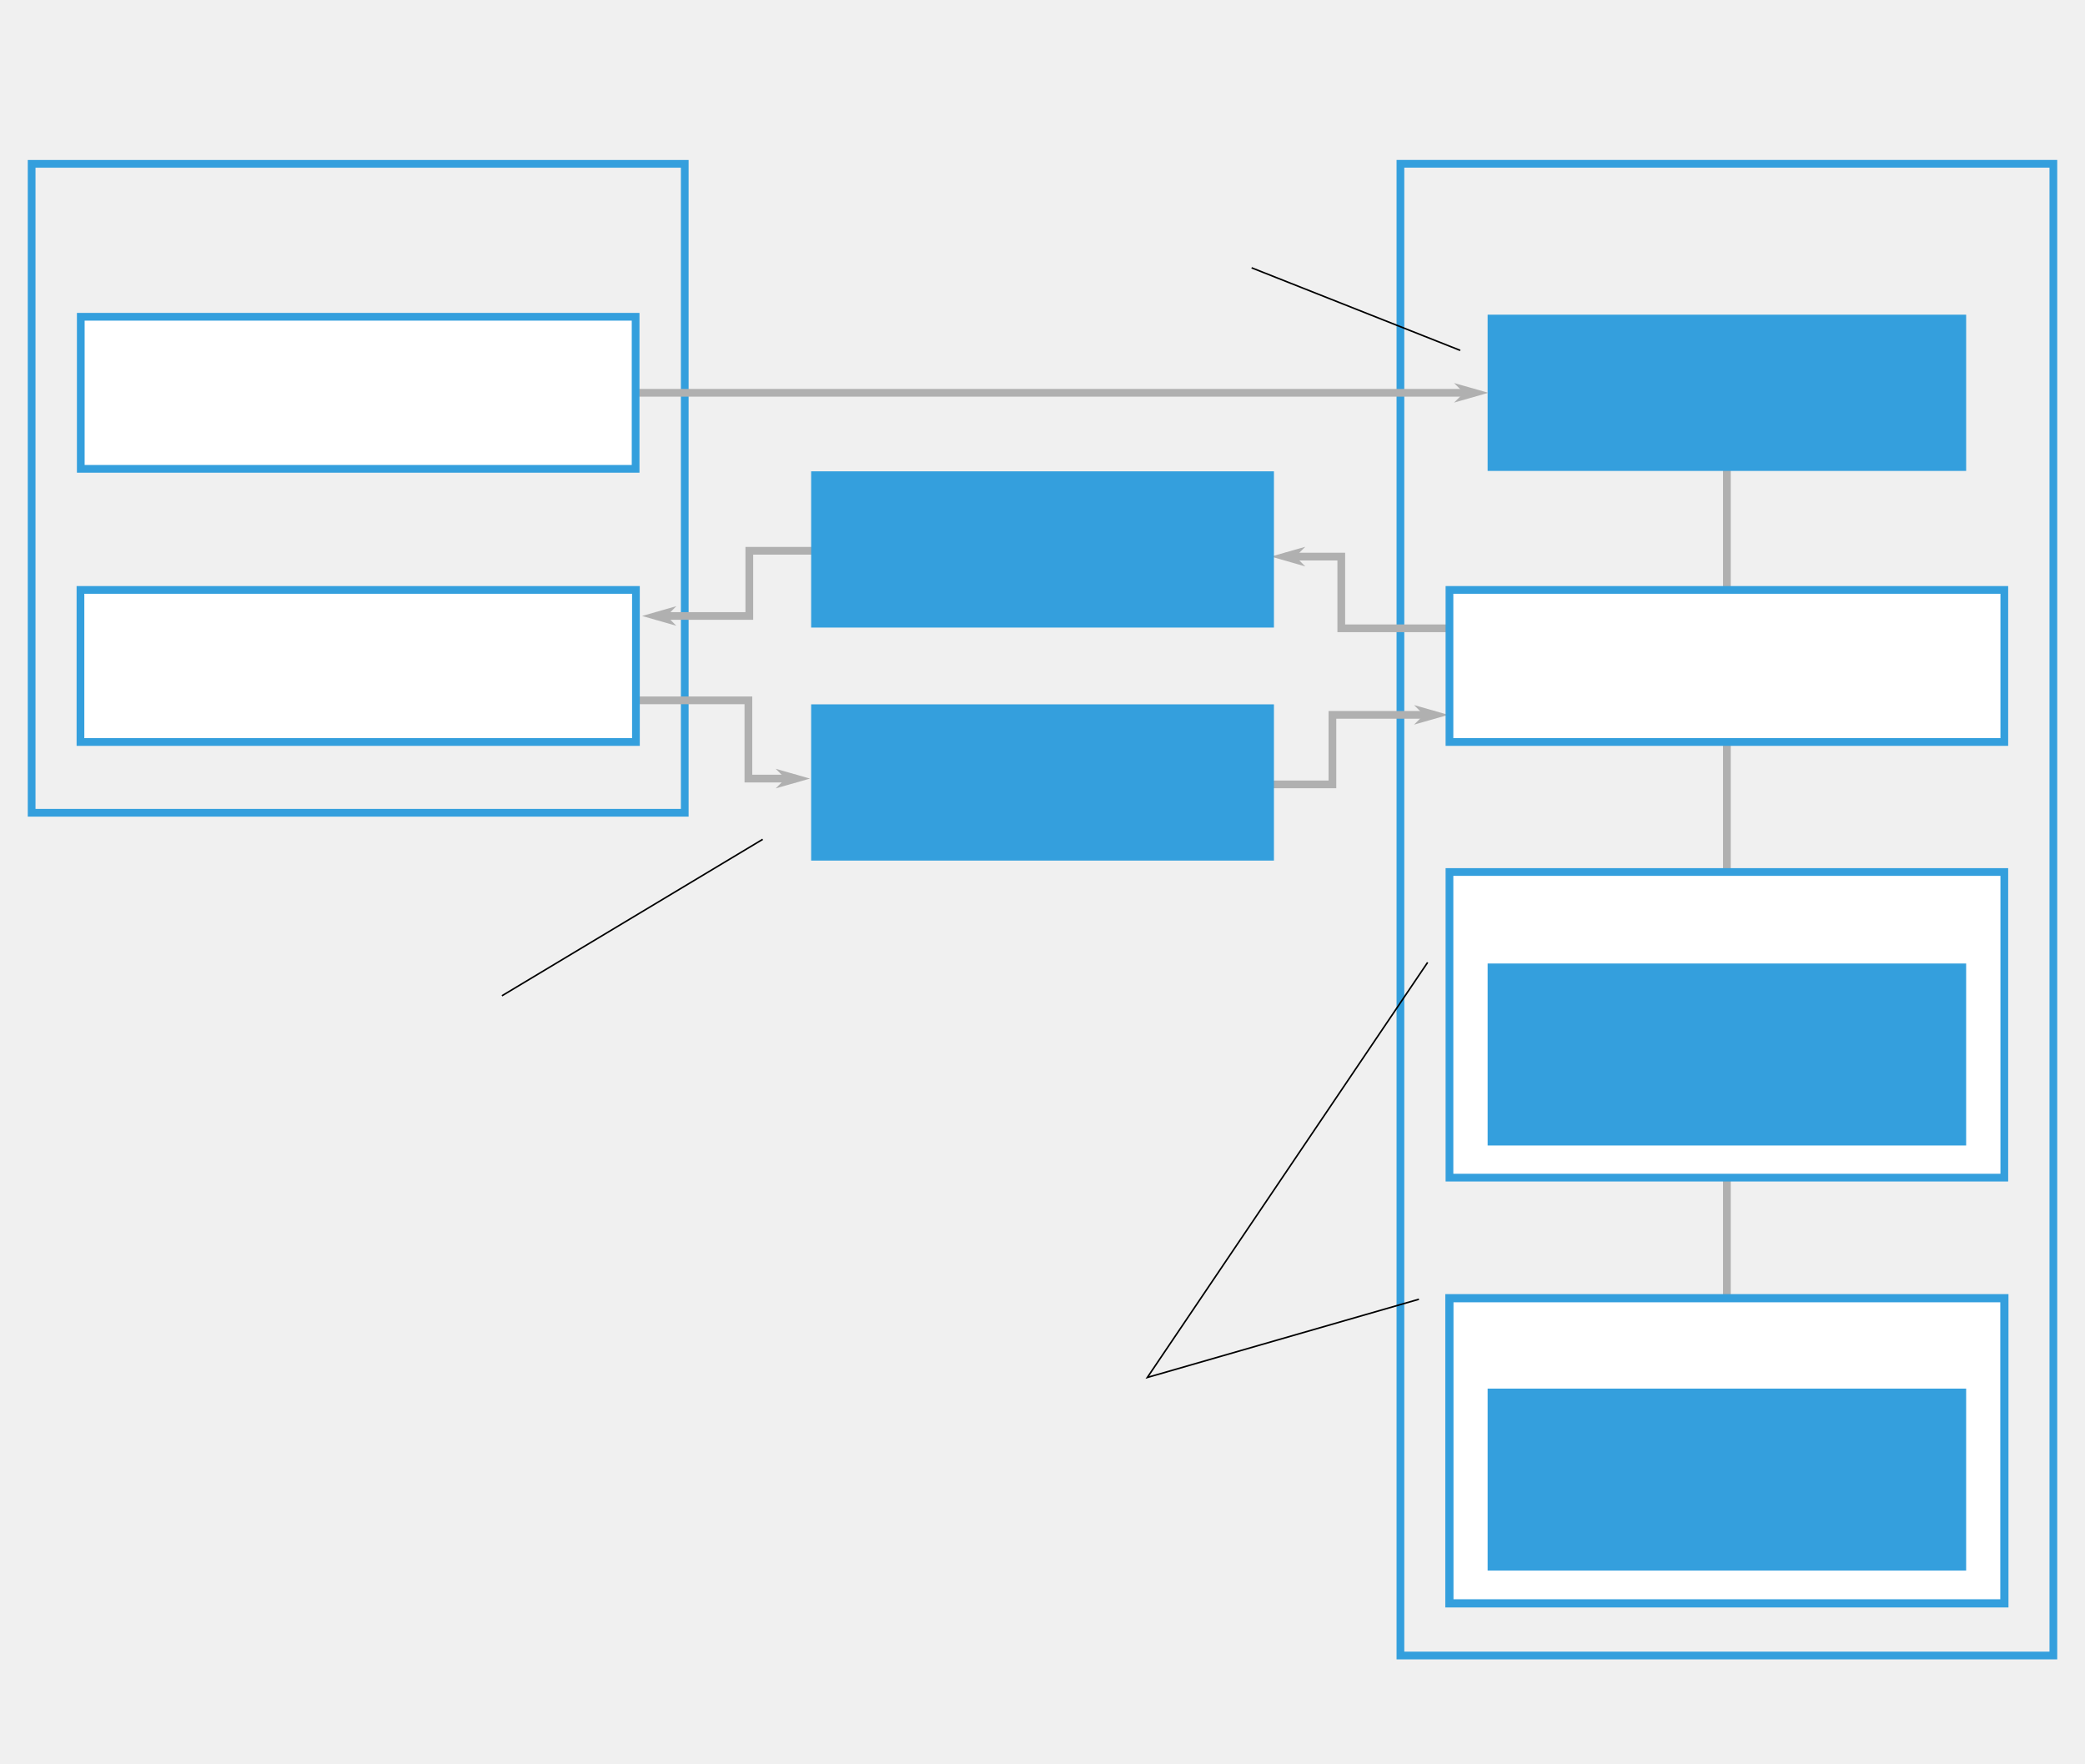
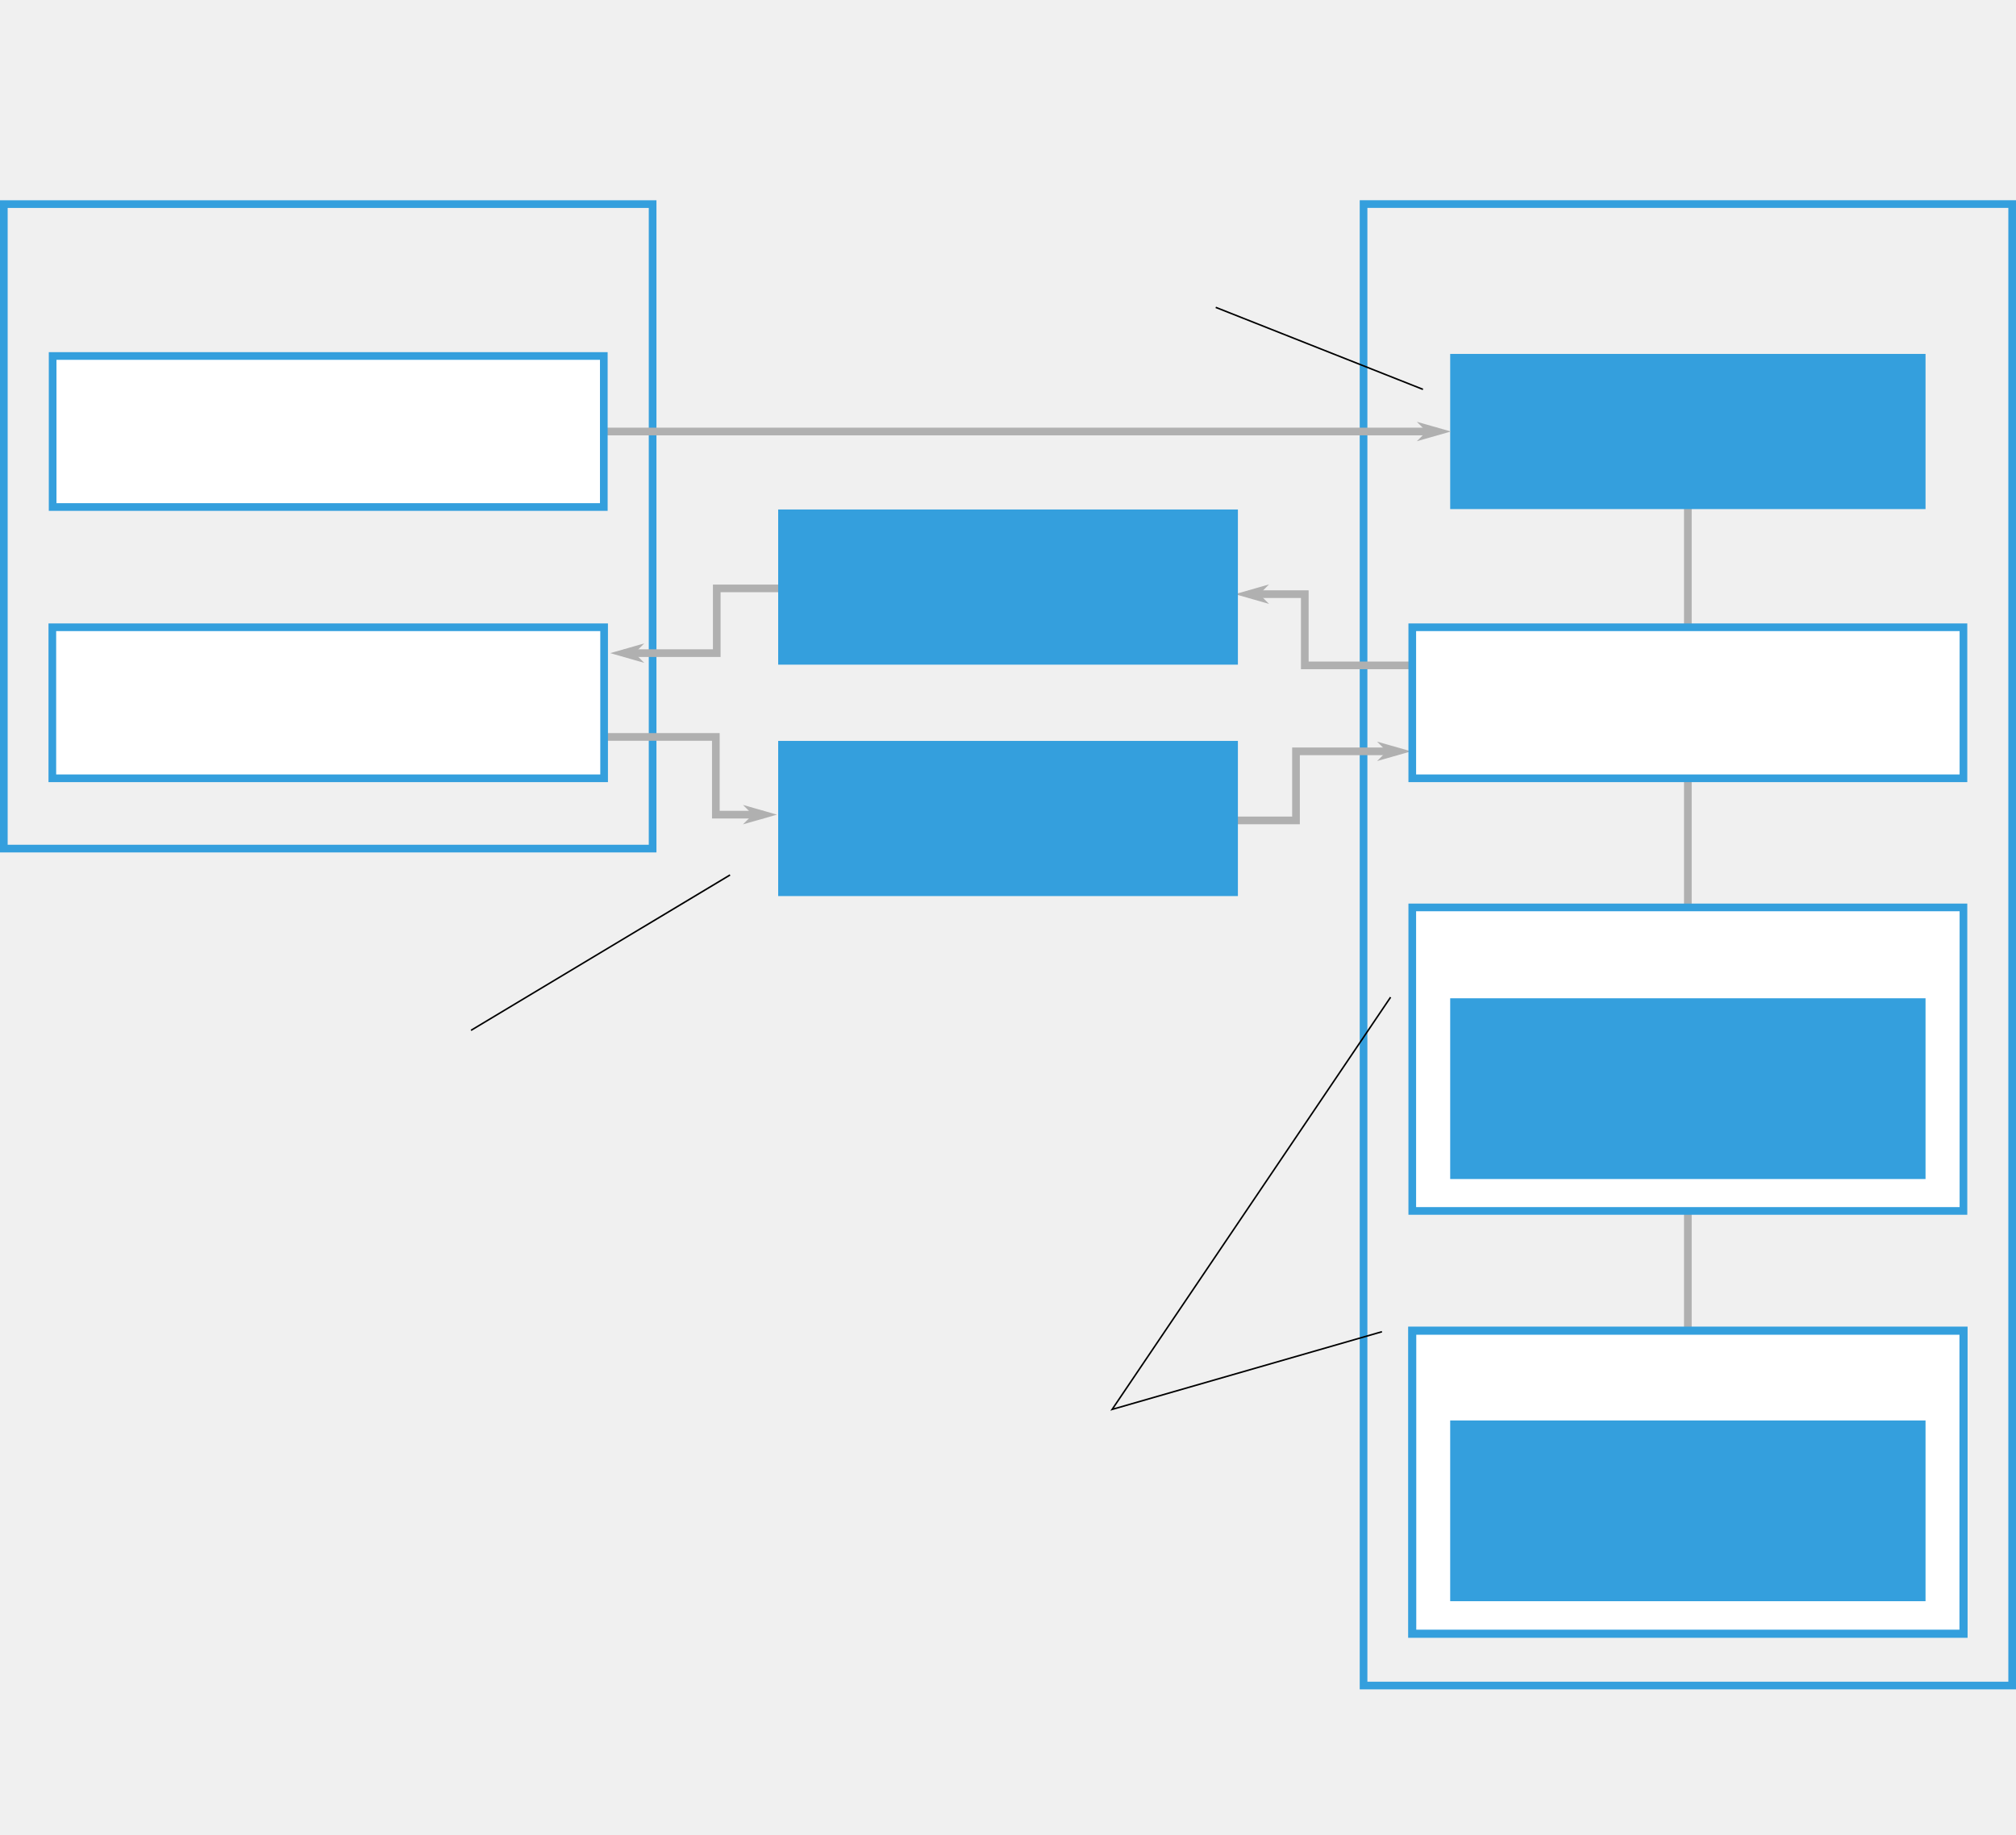
- <svg xmlns="http://www.w3.org/2000/svg" width="15.008in" height="12.694in" viewBox="0 0 1350.748 1142.42" id="svg2" version="1.1">
+ <svg xmlns="http://www.w3.org/2000/svg" width="14.608in" height="13.294in" viewBox="0 0 1314.748 1196.42" id="svg2" version="1.1">
  <defs id="defs4">
    <marker orient="auto" refY="0" refX="0" id="marker7978" style="overflow:visible">
      <path id="path7980" d="M 0,0 5,-5 -12.5,0 5,5 0,0 Z" style="fill:#b0b0b0;fill-opacity:1;fill-rule:evenodd;stroke:#b0b0b0;stroke-width:1pt;stroke-opacity:1" transform="matrix(0.2,0,0,0.2,1.2,0)" />
    </marker>
    <marker style="overflow:visible" id="marker7731" refX="0" refY="0" orient="auto">
      <path transform="matrix(0.2,0,0,0.2,1.2,0)" style="fill:#b0b0b0;fill-opacity:1;fill-rule:evenodd;stroke:#b0b0b0;stroke-width:1pt;stroke-opacity:1" d="M 0,0 5,-5 -12.5,0 5,5 0,0 Z" id="path7733" />
    </marker>
    <marker orient="auto" refY="0" refX="0" id="marker7623" style="overflow:visible">
      <path id="path7625" d="M 0,0 5,-5 -12.5,0 5,5 0,0 Z" style="fill:#b0b0b0;fill-opacity:1;fill-rule:evenodd;stroke:#b0b0b0;stroke-width:1pt;stroke-opacity:1" transform="matrix(0.2,0,0,0.2,1.2,0)" />
    </marker>
    <marker style="overflow:visible" id="marker7271" refX="0" refY="0" orient="auto">
      <path transform="matrix(0.2,0,0,0.2,1.2,0)" style="fill:#b0b0b0;fill-opacity:1;fill-rule:evenodd;stroke:#b0b0b0;stroke-width:1pt;stroke-opacity:1" d="M 0,0 5,-5 -12.5,0 5,5 0,0 Z" id="path7273" />
    </marker>
    <marker orient="auto" refY="0" refX="0" id="marker5901" style="overflow:visible">
      <path id="path5903" d="M 0,0 5,-5 -12.5,0 5,5 0,0 Z" style="fill:#b0b0b0;fill-opacity:1;fill-rule:evenodd;stroke:#b0b0b0;stroke-width:1pt;stroke-opacity:1" transform="matrix(0.2,0,0,0.2,1.2,0)" />
    </marker>
    <marker orient="auto" refY="0" refX="0" id="marker5901-4" style="overflow:visible">
      <path id="path5903-4" d="M 0,0 5,-5 -12.5,0 5,5 0,0 Z" style="fill:#b0b0b0;fill-opacity:1;fill-rule:evenodd;stroke:#b0b0b0;stroke-width:1pt;stroke-opacity:1" transform="matrix(0.2,0,0,0.2,1.2,0)" />
    </marker>
    <marker orient="auto" refY="0" refX="0" id="marker5901-8" style="overflow:visible">
      <path id="path5903-7" d="M 0,0 5,-5 -12.5,0 5,5 0,0 Z" style="fill:#b0b0b0;fill-opacity:1;fill-rule:evenodd;stroke:#b0b0b0;stroke-width:1pt;stroke-opacity:1" transform="matrix(0.2,0,0,0.2,1.2,0)" />
    </marker>
    <marker orient="auto" refY="0" refX="0" id="marker5901-7" style="overflow:visible">
      <path id="path5903-8" d="M 0,0 5,-5 -12.5,0 5,5 0,0 Z" style="fill:#b0b0b0;fill-opacity:1;fill-rule:evenodd;stroke:#b0b0b0;stroke-width:1pt;stroke-opacity:1" transform="matrix(0.2,0,0,0.2,1.2,0)" />
    </marker>
    <marker orient="auto" refY="0" refX="0" id="marker5901-72" style="overflow:visible">
      <path id="path5903-9" d="M 0,0 5,-5 -12.5,0 5,5 0,0 Z" style="fill:#b0b0b0;fill-opacity:1;fill-rule:evenodd;stroke:#b0b0b0;stroke-width:1pt;stroke-opacity:1" transform="matrix(0.2,0,0,0.2,1.2,0)" />
    </marker>
    <marker orient="auto" refY="0" refX="0" id="marker5901-72-5" style="overflow:visible">
      <path id="path5903-9-6" d="M 0,0 5,-5 -12.5,0 5,5 0,0 Z" style="fill:#b0b0b0;fill-opacity:1;fill-rule:evenodd;stroke:#b0b0b0;stroke-width:1pt;stroke-opacity:1" transform="matrix(0.2,0,0,0.2,1.2,0)" />
    </marker>
    <marker orient="auto" refY="0" refX="0" id="marker5901-72-2" style="overflow:visible">
      <path id="path5903-9-0" d="M 0,0 5,-5 -12.5,0 5,5 0,0 Z" style="fill:#b0b0b0;fill-opacity:1;fill-rule:evenodd;stroke:#b0b0b0;stroke-width:1pt;stroke-opacity:1" transform="matrix(0.2,0,0,0.2,1.2,0)" />
    </marker>
    <marker orient="auto" refY="0" refX="0" id="marker5901-72-2-6" style="overflow:visible">
      <path id="path5903-9-0-6" d="M 0,0 5,-5 -12.5,0 5,5 0,0 Z" style="fill:#b0b0b0;fill-opacity:1;fill-rule:evenodd;stroke:#b0b0b0;stroke-width:1pt;stroke-opacity:1" transform="matrix(0.2,0,0,0.2,1.2,0)" />
    </marker>
    <marker orient="auto" refY="0" refX="0" id="marker5901-75" style="overflow:visible">
      <path id="path5903-2" d="M 0,0 5,-5 -12.5,0 5,5 0,0 Z" style="fill:#b0b0b0;fill-opacity:1;fill-rule:evenodd;stroke:#b0b0b0;stroke-width:1pt;stroke-opacity:1" transform="matrix(0.2,0,0,0.2,1.2,0)" />
    </marker>
    <marker orient="auto" refY="0" refX="0" id="marker5901-2" style="overflow:visible">
      <path id="path5903-5" d="M 0,0 5,-5 -12.5,0 5,5 0,0 Z" style="fill:#b0b0b0;fill-opacity:1;fill-rule:evenodd;stroke:#b0b0b0;stroke-width:1pt;stroke-opacity:1" transform="matrix(0.2,0,0,0.2,1.2,0)" />
    </marker>
    <marker orient="auto" refY="0" refX="0" id="marker5901-48" style="overflow:visible">
      <path id="path5903-88" d="M 0,0 5,-5 -12.5,0 5,5 0,0 Z" style="fill:#b0b0b0;fill-opacity:1;fill-rule:evenodd;stroke:#b0b0b0;stroke-width:1pt;stroke-opacity:1" transform="matrix(0.2,0,0,0.2,1.2,0)" />
    </marker>
  </defs>
-   <g id="layer1" transform="translate(-304.2689,1135.094)">
+   <g id="layer1" transform="translate(-322.2689,1162.094)">
    <g id="g6822" transform="translate(314.5975,-898.3085)">
      <path style="fill:none;fill-rule:evenodd;stroke:#b0b0b0;stroke-width:5;stroke-linecap:butt;stroke-linejoin:miter;stroke-miterlimit:4;stroke-dasharray:none;stroke-opacity:1" d="m 1108.42,11.462 0,640.519" id="path5004" />
      <rect style="fill:none;fill-opacity:1;stroke:#349fdd;stroke-width:5;stroke-miterlimit:4;stroke-dasharray:none;stroke-opacity:1" id="rect4469-3" width="423" height="966.346" x="896.92" y="-130.712" />
      <rect style="fill:none;fill-opacity:1;stroke:#349fdd;stroke-width:5;stroke-miterlimit:4;stroke-dasharray:none;stroke-opacity:1" id="rect4469-3-6" width="423.107" height="420.387" x="10.171" y="-130.682" />
      <flowRoot transform="translate(-507.6201,-369.726)" style="font-style:normal;font-variant:normal;font-weight:normal;font-stretch:normal;font-size:20px;line-height:125%;font-family:sans-serif;-inkscape-font-specification:'sans-serif, Normal';text-align:center;letter-spacing:0px;word-spacing:0px;writing-mode:lr-tb;text-anchor:middle;fill:#000000;fill-opacity:1;stroke:none;stroke-width:1px;stroke-linecap:butt;stroke-linejoin:miter;stroke-opacity:1" id="flowRoot4471-8-6" xml:space="preserve">
        <flowRegion id="flowRegion4473-9-2">
          <rect style="text-align:center;text-anchor:middle" y="262.903" x="561.535" height="29.684" width="334.449" id="rect4475-10-0" />
        </flowRegion>
        <flowPara id="flowPara5184-5-0" style="font-size:25px">EdX site</flowPara>
      </flowRoot>
      <flowRoot transform="translate(379.5084,-369.7262)" style="font-style:normal;font-variant:normal;font-weight:normal;font-stretch:normal;font-size:20px;line-height:125%;font-family:sans-serif;-inkscape-font-specification:'sans-serif, Normal';text-align:center;letter-spacing:0px;word-spacing:0px;writing-mode:lr-tb;text-anchor:middle;fill:#000000;fill-opacity:1;stroke:none;stroke-width:1px;stroke-linecap:butt;stroke-linejoin:miter;stroke-opacity:1" id="flowRoot4471-8-6-9" xml:space="preserve">
        <flowRegion id="flowRegion4473-9-2-4">
          <rect style="text-align:center;text-anchor:middle" y="262.903" x="561.535" height="29.684" width="334.449" id="rect4475-10-0-9" />
        </flowRegion>
        <flowPara id="flowPara5184-5-0-2" style="font-size:25px">Learner Institution</flowPara>
      </flowRoot>
      <path style="fill:none;fill-rule:evenodd;stroke:#b0b0b0;stroke-width:5;stroke-linecap:butt;stroke-linejoin:miter;stroke-miterlimit:4;stroke-dasharray:none;stroke-opacity:1;marker-start:url(#marker5901)" d="m 919.03,226.273 -66.164,0 0,45.048 -67.571,0" id="path6177" />
      <path style="fill:none;fill-rule:evenodd;stroke:#b0b0b0;stroke-width:5;stroke-linecap:butt;stroke-linejoin:miter;stroke-miterlimit:4;stroke-dasharray:none;stroke-opacity:1;marker-start:url(#marker7271)" d="m 822.002,123.745 36.601,0 0,46.455 112.619,0" id="path7577" />
      <path style="fill:none;fill-rule:evenodd;stroke:#b0b0b0;stroke-width:5;stroke-linecap:butt;stroke-linejoin:miter;stroke-miterlimit:4;stroke-dasharray:none;stroke-opacity:1;marker-start:url(#marker7623)" d="m 414.574,162.213 60.533,0 0,-42.232 91.503,0 0,1.408 -1.408,-1.408 0,0 -2.815,1.408" id="path7615" />
      <path style="fill:none;fill-rule:evenodd;stroke:#b0b0b0;stroke-width:5;stroke-linecap:butt;stroke-linejoin:miter;stroke-miterlimit:4;stroke-dasharray:none;stroke-opacity:1;marker-start:url(#marker7731)" d="m 505.484,267.557 -30.97,0 0,-50.678 -112.619,0 0,-4.223 -9.219,5.323" id="path7723" />
      <g id="g5687" transform="translate(-17.19464,-276.5244)">
        <g id="g5665">
          <g id="g5182" transform="translate(-16.04634,-290.6909)">
            <g id="g5237" transform="translate(-4.223205,144.9967)">
              <rect id="rect4136-2-5-0-3-2-4" width="299.817" height="101.21" x="552.628" y="-591.944" style="fill:#349fdd;fill-opacity:1" transform="scale(1,-1)" />
              <flowRoot xml:space="preserve" id="flowRoot6131-6-0-2-1-3" style="font-style:normal;font-variant:normal;font-weight:normal;font-stretch:normal;font-size:20px;line-height:125%;font-family:sans-serif;-inkscape-font-specification:'sans-serif, Normal';text-align:center;letter-spacing:0px;word-spacing:0px;writing-mode:lr-tb;text-anchor:middle;fill:#ffffff;fill-opacity:1;stroke:none;stroke-width:1px;stroke-linecap:butt;stroke-linejoin:miter;stroke-opacity:1" transform="translate(-109.7927,175.022)">
                <flowRegion id="flowRegion6133-7-1-1-0-7">
                  <rect id="rect6135-6-2-2-2-6" width="286.035" height="98.813" x="669.556" y="332.67" style="text-align:center;text-anchor:middle;fill:#ffffff;fill-opacity:1" />
                </flowRegion>
                <flowPara style="font-size:25px" id="flowPara4217-9-8-6">GET edX username:</flowPara>
                <flowPara id="flowPara4203-0-5-8" style="font-size:25px">MyEdxAlias</flowPara>
                <flowPara id="flowPara4189-9-1-8" style="font-size:25px" />
                <flowPara id="flowPara5460-0" style="font-size:25px" />
              </flowRoot>
            </g>
          </g>
          <g id="g5301" transform="translate(-20.26954,5.257046)">
            <rect transform="scale(1,-1)" style="fill:#349fdd;fill-opacity:1" y="-591.944" x="552.628" height="101.21" width="299.817" id="rect4136-2-5-0-3-2-4-0" />
            <flowRoot transform="translate(-110.7388,159.8242)" style="font-style:normal;font-variant:normal;font-weight:normal;font-stretch:normal;font-size:20px;line-height:125%;font-family:sans-serif;-inkscape-font-specification:'sans-serif, Normal';text-align:center;letter-spacing:0px;word-spacing:0px;writing-mode:lr-tb;text-anchor:middle;fill:#ffffff;fill-opacity:1;stroke:none;stroke-width:1px;stroke-linecap:butt;stroke-linejoin:miter;stroke-opacity:1" id="flowRoot6131-6-0-2-1-3-3" xml:space="preserve">
              <flowRegion id="flowRegion6133-7-1-1-0-7-9">
                <rect style="text-align:center;text-anchor:middle;fill:#ffffff;fill-opacity:1" y="332.67" x="669.556" height="98.813" width="286.035" id="rect6135-6-2-2-2-6-1" />
              </flowRegion>
              <flowPara id="flowPara4217-9-8-6-8" style="font-size:25px">Return non-personal identifier</flowPara>
              <flowPara style="font-size:25px" id="flowPara5472-1-5">uri://1234@some.edu</flowPara>
              <flowPara style="font-size:25px" id="flowPara4203-0-5-8-5" />
              <flowPara style="font-size:25px" id="flowPara4189-9-1-8-2" />
              <flowPara style="font-size:25px" id="flowPara5460-0-2" />
            </flowRoot>
          </g>
        </g>
      </g>
      <g transform="translate(886.6952,-189.4496)" id="g5614-4">
        <rect y="334.789" x="41.999" height="98.512" width="359.451" id="rect4469-0-2" style="fill:#ffffff;fill-opacity:1;stroke:#349fdd;stroke-width:5;stroke-miterlimit:4;stroke-dasharray:none;stroke-opacity:1" />
        <flowRoot transform="translate(-463.4694,105.5443)" style="font-style:normal;font-variant:normal;font-weight:normal;font-stretch:normal;font-size:20px;line-height:125%;font-family:sans-serif;-inkscape-font-specification:'sans-serif, Normal';text-align:center;letter-spacing:0px;word-spacing:0px;writing-mode:lr-tb;text-anchor:middle;fill:#000000;fill-opacity:1;stroke:none;stroke-width:1px;stroke-linecap:butt;stroke-linejoin:miter;stroke-opacity:1" id="flowRoot4471-7-9" xml:space="preserve">
          <flowRegion id="flowRegion4473-2-9">
            <rect style="text-align:center;text-anchor:middle" y="262.903" x="561.535" height="34.353" width="245.475" id="rect4475-4-3" />
          </flowRegion>
          <flowPara id="flowPara5184-1-4" style="font-size:25px">REST API client</flowPara>
        </flowRoot>
      </g>
      <g id="g5658" transform="translate(0,-434)">
        <rect y="579.34" x="41.8" height="98.512" width="359.849" id="rect4469-0-5" style="fill:#ffffff;fill-opacity:1;stroke:#349fdd;stroke-width:5;stroke-miterlimit:4;stroke-dasharray:none;stroke-opacity:1" />
        <flowRoot transform="translate(-518.1167,332.0466)" style="font-style:normal;font-variant:normal;font-weight:normal;font-stretch:normal;font-size:20px;line-height:125%;font-family:sans-serif;-inkscape-font-specification:'sans-serif, Normal';text-align:center;letter-spacing:0px;word-spacing:0px;writing-mode:lr-tb;text-anchor:middle;fill:#000000;fill-opacity:1;stroke:none;stroke-width:1px;stroke-linecap:butt;stroke-linejoin:miter;stroke-opacity:1" id="flowRoot4471-7-1" xml:space="preserve">
          <flowRegion id="flowRegion4473-2-2">
            <rect style="text-align:center;text-anchor:middle" y="262.903" x="561.535" height="104.74" width="356.686" id="rect4475-4-6" />
          </flowRegion>
          <flowPara id="flowPara5184-1-2" style="font-size:25px">Third-party authentication ID mapping REST API</flowPara>
        </flowRoot>
      </g>
      <g id="g5470" transform="translate(400.7917,-514.2356)">
        <g id="g5516">
          <rect id="rect4136-2-5-0-3-2-4-0-6" width="310" height="101.21" x="552.628" y="-582.485" style="fill:#349fdd;fill-opacity:1" transform="scale(1,-1)" />
          <flowRoot xml:space="preserve" id="flowRoot6131-6-0-2-1-3-3-8" style="font-style:normal;font-variant:normal;font-weight:normal;font-stretch:normal;font-size:20px;line-height:125%;font-family:sans-serif;-inkscape-font-specification:'sans-serif, Normal';text-align:center;letter-spacing:0px;word-spacing:0px;writing-mode:lr-tb;text-anchor:middle;fill:#ffffff;fill-opacity:1;stroke:none;stroke-width:1px;stroke-linecap:butt;stroke-linejoin:miter;stroke-opacity:1" transform="translate(-104.6522,149.9384)">
            <flowRegion id="flowRegion6133-7-1-1-0-7-9-9">
              <rect id="rect6135-6-2-2-2-6-1-5" width="286.035" height="98.813" x="669.556" y="332.67" style="text-align:center;text-anchor:middle;fill:#ffffff;fill-opacity:1" />
            </flowRegion>
            <flowPara id="flowPara5472-1-5-3" style="font-size:25px">Course score for</flowPara>
            <flowPara style="font-size:25px" id="flowPara8244">edX username:</flowPara>
            <flowPara id="flowPara5468" style="font-size:25px">MyEdxAlias</flowPara>
            <flowPara id="flowPara4203-0-5-8-5-3" style="font-size:25px" />
            <flowPara id="flowPara4189-9-1-8-2-0" style="font-size:25px" />
            <flowPara id="flowPara5460-0-2-8" style="font-size:25px" />
          </flowRoot>
        </g>
      </g>
      <path style="fill:none;fill-rule:evenodd;stroke:#b0b0b0;stroke-width:5;stroke-linecap:butt;stroke-linejoin:miter;stroke-miterlimit:4;stroke-dasharray:none;stroke-opacity:1;marker-start:url(#marker7978)" d="m 944.961,17.644 -578.579,0" id="path7970" />
      <g id="g5614" transform="translate(0,-366.4009)">
        <rect y="334.789" x="41.999" height="98.512" width="359.451" id="rect4469-0" style="fill:#ffffff;fill-opacity:1;stroke:#349fdd;stroke-width:5;stroke-miterlimit:4;stroke-dasharray:none;stroke-opacity:1" />
        <flowRoot transform="translate(-488.9875,103.1212)" style="font-style:normal;font-variant:normal;font-weight:normal;font-stretch:normal;font-size:20px;line-height:125%;font-family:sans-serif;-inkscape-font-specification:'sans-serif, Normal';text-align:center;letter-spacing:0px;word-spacing:0px;writing-mode:lr-tb;text-anchor:middle;fill:#000000;fill-opacity:1;stroke:none;stroke-width:1px;stroke-linecap:butt;stroke-linejoin:miter;stroke-opacity:1" id="flowRoot4471-7" xml:space="preserve">
          <flowRegion id="flowRegion4473-2">
            <rect style="text-align:center;text-anchor:middle" y="262.903" x="561.535" height="44.208" width="297.561" id="rect4475-4" />
          </flowRegion>
          <flowPara id="flowPara5184-1" style="font-size:25px">Course grade report</flowPara>
        </flowRoot>
      </g>
      <flowRoot xml:space="preserve" id="flowRoot8214" style="font-style:normal;font-variant:normal;font-weight:normal;font-stretch:normal;font-size:20px;line-height:125%;font-family:sans-serif;-inkscape-font-specification:'sans-serif, Normal';text-align:start;letter-spacing:0px;word-spacing:0px;writing-mode:lr-tb;text-anchor:start;fill:#000000;fill-opacity:1;stroke:none;stroke-width:1px;stroke-linecap:butt;stroke-linejoin:miter;stroke-opacity:1" transform="translate(-334.1179,-169.7417)">
        <flowRegion id="flowRegion8216">
          <rect id="rect8218" width="425.136" height="133.735" x="380.088" y="586.45" />
        </flowRegion>
        <flowPara id="flowPara8220" style="font-size:25px">The third-party authentication ID mapping API returns the opaque, non-personal identifier that matches an edX username.  </flowPara>
      </flowRoot>
      <flowRoot xml:space="preserve" id="flowRoot8222" style="font-style:normal;font-variant:normal;font-weight:normal;font-stretch:normal;font-size:20px;line-height:125%;font-family:sans-serif;-inkscape-font-specification:'sans-serif, Normal';text-align:start;letter-spacing:0px;word-spacing:0px;writing-mode:lr-tb;text-anchor:start;fill:#000000;fill-opacity:1;stroke:none;stroke-width:1px;stroke-linecap:butt;stroke-linejoin:miter;stroke-opacity:1" transform="translate(27.96173,-188.7119)">
        <flowRegion id="flowRegion8224">
          <rect id="rect8226" width="361.788" height="161.89" x="489.892" y="13.502" />
        </flowRegion>
        <flowPara id="flowPara8228" style="font-size:25px">Edx usernames are not known by the institution that maintains personal learner data, such as university grades.</flowPara>
      </flowRoot>
      <path style="fill:none;fill-rule:evenodd;stroke:#000000;stroke-width:1px;stroke-linecap:butt;stroke-linejoin:miter;stroke-opacity:1" d="M 800.517,-63.329 935.659,-9.835" id="path8230" />
      <path style="fill:none;fill-rule:evenodd;stroke:#000000;stroke-width:1px;stroke-linecap:butt;stroke-linejoin:miter;stroke-opacity:1" d="M 314.848,408.262 483.776,306.905" id="path8232" />
      <flowRoot xml:space="preserve" id="flowRoot8234" style="font-style:normal;font-variant:normal;font-weight:normal;font-stretch:normal;font-size:25px;line-height:125%;font-family:sans-serif;-inkscape-font-specification:'sans-serif, Normal';text-align:start;letter-spacing:0px;word-spacing:0px;writing-mode:lr-tb;text-anchor:start;fill:#000000;fill-opacity:1;stroke:none;stroke-width:1px;stroke-linecap:butt;stroke-linejoin:miter;stroke-opacity:1" transform="translate(-131.404,56.99639)">
        <flowRegion id="flowRegion8236">
          <rect id="rect8238" width="427.951" height="163.297" x="574.356" y="606.158" style="font-size:25px" />
        </flowRegion>
        <flowPara id="flowPara8240">Match the edX username to a non-personal identifier, then use the IdP service to match the non-personal identifier to institution records for a learner.</flowPara>
      </flowRoot>
      <path style="fill:none;fill-rule:evenodd;stroke:#000000;stroke-width:1px;stroke-linecap:butt;stroke-linejoin:miter;stroke-opacity:1" d="M 908.922,604.839 732.956,655.517 914.553,386.64" id="path5038" />
      <g id="g5826">
        <rect y="328.077" x="928.694" height="197.983" width="359.451" id="rect4469-0-2-1" style="fill:#ffffff;fill-opacity:1;stroke:#349fdd;stroke-width:5;stroke-miterlimit:4;stroke-dasharray:none;stroke-opacity:1" />
        <flowRoot transform="translate(445.3817,82.30239)" style="font-style:normal;font-variant:normal;font-weight:normal;font-stretch:normal;font-size:20px;line-height:125%;font-family:sans-serif;-inkscape-font-specification:'sans-serif, Normal';text-align:center;letter-spacing:0px;word-spacing:0px;writing-mode:lr-tb;text-anchor:middle;fill:#000000;fill-opacity:1;stroke:none;stroke-width:1px;stroke-linecap:butt;stroke-linejoin:miter;stroke-opacity:1" id="flowRoot4471-7-9-7" xml:space="preserve">
          <flowRegion id="flowRegion4473-2-9-0">
            <rect style="text-align:center;text-anchor:middle" y="262.903" x="561.535" height="32.946" width="201.835" id="rect4475-4-3-1" />
          </flowRegion>
          <flowPara id="flowPara4993" style="font-size:25px">IdP service</flowPara>
        </flowRoot>
        <g transform="translate(3.0517578e-5,-219.6383)" id="g5567-3">
          <rect id="rect4136-2-5-0-3-2-1-1" width="310" height="117.897" x="953.42" y="606.987" style="fill:#349fdd;fill-opacity:1" />
          <flowRoot xml:space="preserve" id="flowRoot6131-6-0-2-1-4-3" style="font-style:normal;font-variant:normal;font-weight:normal;font-stretch:normal;font-size:20px;line-height:125%;font-family:sans-serif;-inkscape-font-specification:'sans-serif, Normal';text-align:center;letter-spacing:0px;word-spacing:0px;writing-mode:lr-tb;text-anchor:middle;fill:#ffffff;fill-opacity:1;stroke:none;stroke-width:1px;stroke-linecap:butt;stroke-linejoin:miter;stroke-opacity:1" transform="translate(274.8187,285.4711)">
            <flowRegion id="flowRegion6133-7-1-1-0-19-1">
              <rect id="rect6135-6-2-2-2-7-4" width="328.603" height="97.735" x="669.556" y="332.67" style="text-align:center;text-anchor:middle;fill:#ffffff;fill-opacity:1" />
            </flowRegion>
            <flowPara style="font-size:25px" id="flowPara4217-9-8-1-5">Name: Jean Smith</flowPara>
            <flowPara id="flowPara4700-8" style="font-size:25px">Non-personal identifier:</flowPara>
            <flowPara style="font-size:25px" id="flowPara5483-8">uri://1234@some.edu</flowPara>
            <flowPara id="flowPara4704-8" style="font-size:25px">Identifier: 5391395224</flowPara>
            <flowPara id="flowPara4203-0-5-6-1" style="font-size:25px" />
            <flowPara id="flowPara4189-9-1-18-9" style="font-size:25px" />
            <flowPara id="flowPara5460-3-5" style="font-size:25px" />
          </flowRoot>
        </g>
      </g>
      <g id="g5916" transform="translate(0,-4)">
        <rect y="608.166" x="928.646" height="197.68" width="359.547" id="rect4469-9" style="fill:#ffffff;fill-opacity:1;stroke:#349fdd;stroke-width:5.302;stroke-miterlimit:4;stroke-dasharray:none;stroke-opacity:1" />
        <flowRoot transform="translate(317.6942,358.4406)" style="font-style:normal;font-variant:normal;font-weight:normal;font-stretch:normal;font-size:20px;line-height:125%;font-family:sans-serif;-inkscape-font-specification:'sans-serif, Normal';text-align:center;letter-spacing:0px;word-spacing:0px;writing-mode:lr-tb;text-anchor:middle;fill:#000000;fill-opacity:1;stroke:none;stroke-width:1px;stroke-linecap:butt;stroke-linejoin:miter;stroke-opacity:1" id="flowRoot4471-4" xml:space="preserve">
          <flowRegion id="flowRegion4473-0">
            <rect style="text-align:center;text-anchor:middle" y="262.903" x="561.535" height="37.169" width="457.161" id="rect4475-2" />
          </flowRegion>
          <flowPara id="flowPara5184-37" style="font-size:25px">Institution grade records</flowPara>
        </flowRoot>
        <g transform="translate(76.85986,106)" id="g5904">
          <rect style="fill:#349fdd;fill-opacity:1" y="560.724" x="876.56" height="117.897" width="310" id="rect4136-2-5-0-3-2-1" />
          <flowRoot transform="translate(182.6954,240.1535)" style="font-style:normal;font-variant:normal;font-weight:normal;font-stretch:normal;font-size:20px;line-height:125%;font-family:sans-serif;-inkscape-font-specification:'sans-serif, Normal';text-align:center;letter-spacing:0px;word-spacing:0px;writing-mode:lr-tb;text-anchor:middle;fill:#ffffff;fill-opacity:1;stroke:none;stroke-width:1px;stroke-linecap:butt;stroke-linejoin:miter;stroke-opacity:1" id="flowRoot6131-6-0-2-1-4" xml:space="preserve">
            <flowRegion id="flowRegion6133-7-1-1-0-19">
              <rect style="text-align:center;text-anchor:middle;fill:#ffffff;fill-opacity:1" y="332.67" x="669.556" height="97.735" width="358.165" id="rect6135-6-2-2-2-7" />
            </flowRegion>
            <flowPara style="font-size:25px" id="flowPara4700">Name: Jean Smith</flowPara>
            <flowPara id="flowPara5892" style="font-size:25px">jsmith@institution.edu</flowPara>
            <flowPara style="font-size:25px" id="flowPara4704">Identifier: 5391395224</flowPara>
            <flowPara style="font-size:25px" id="flowPara4203-0-5-6" />
            <flowPara style="font-size:25px" id="flowPara4189-9-1-18" />
            <flowPara style="font-size:25px" id="flowPara5460-3" />
          </flowRoot>
        </g>
      </g>
    </g>
  </g>
</svg>
